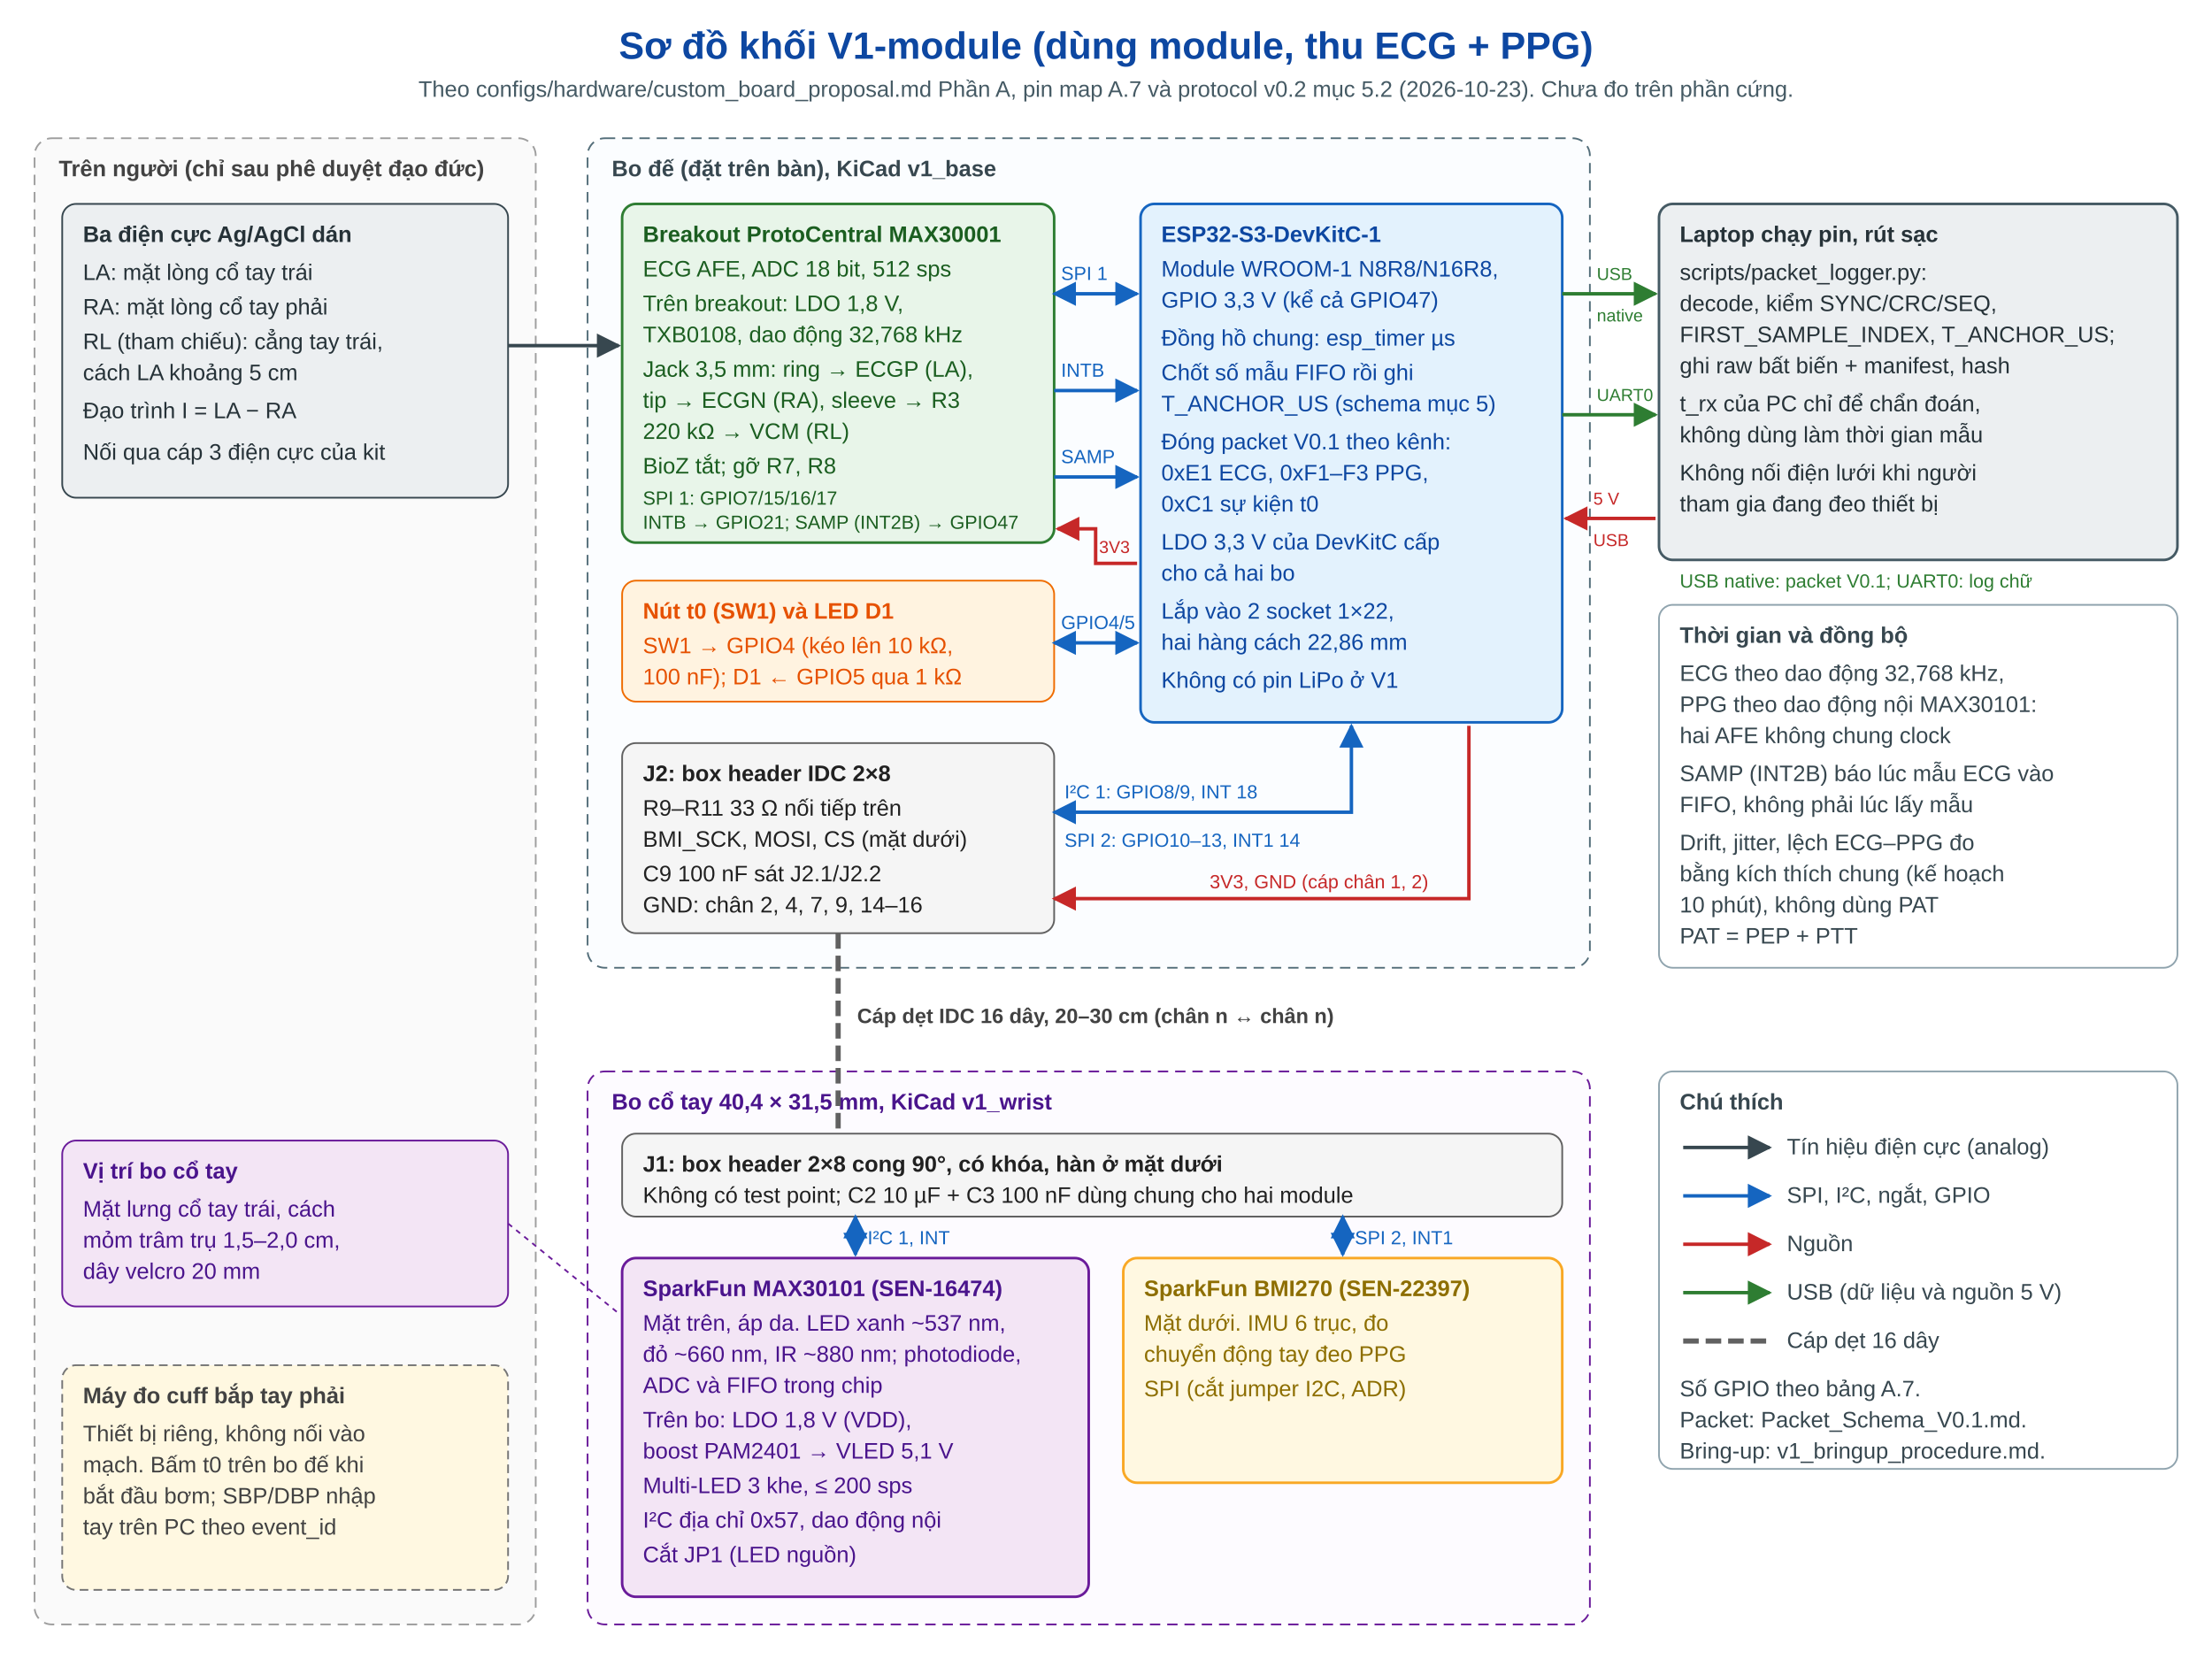
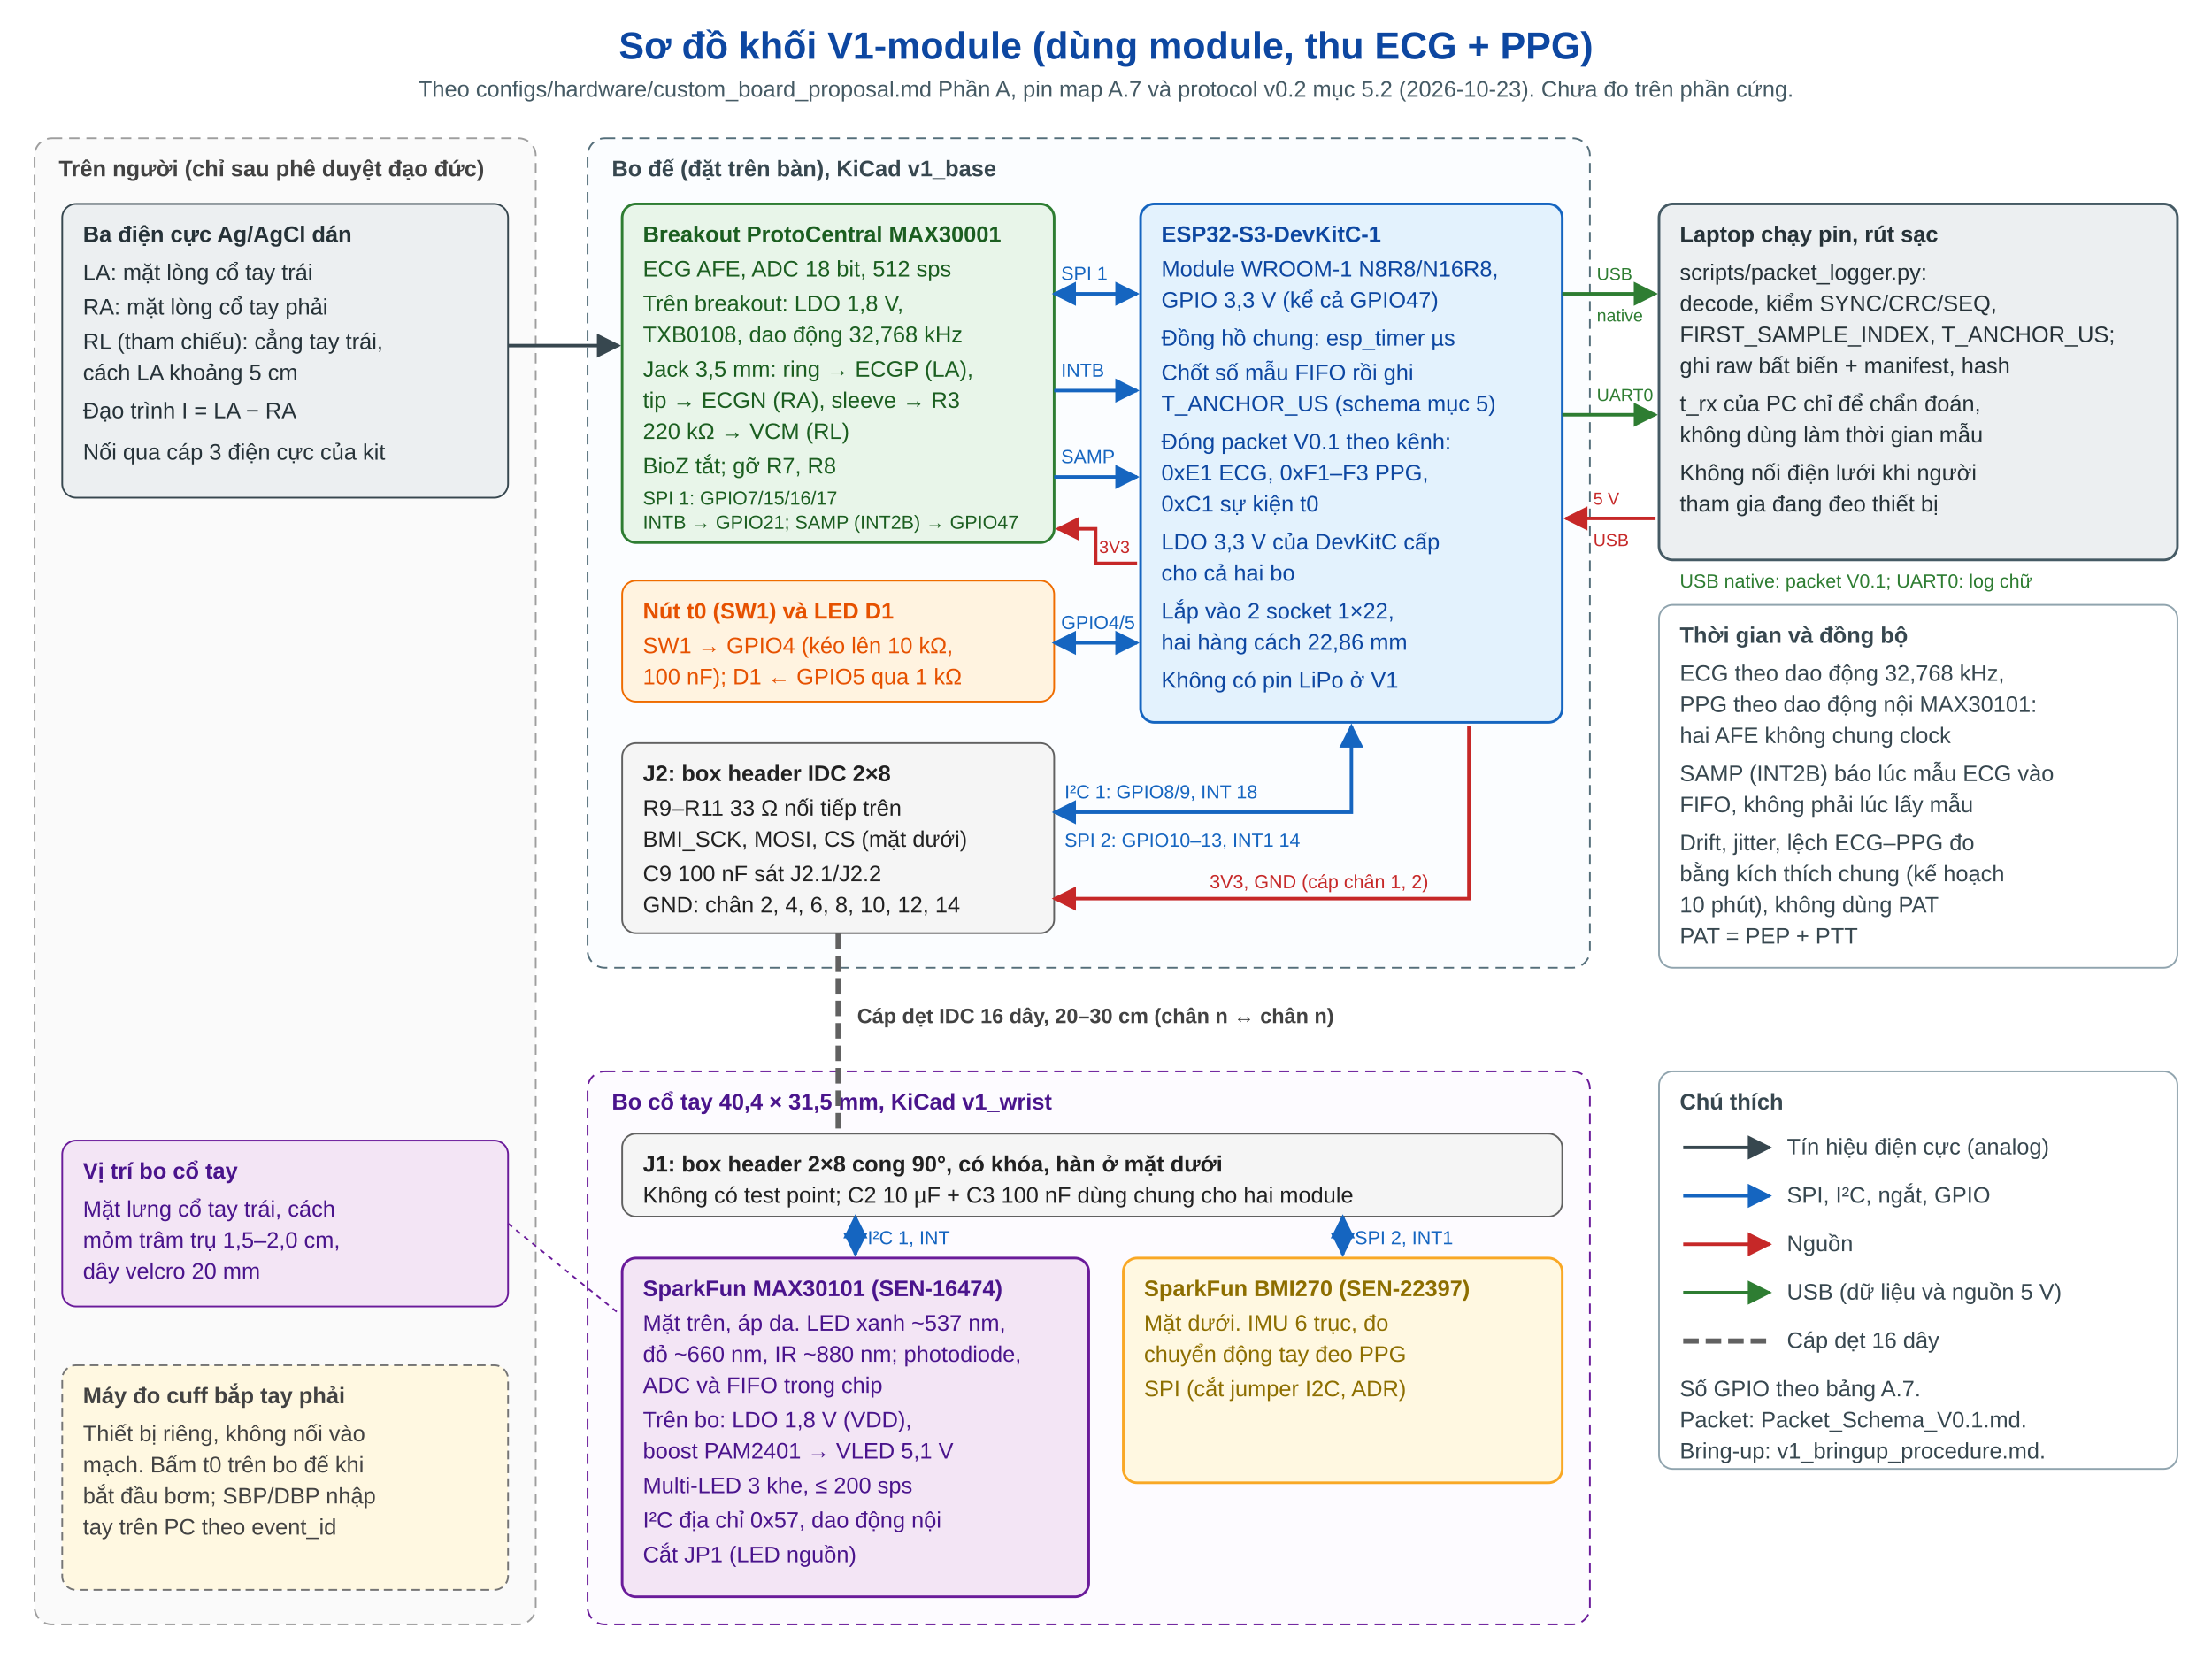
<svg xmlns="http://www.w3.org/2000/svg" width="1280" height="960" viewBox="0 0 1280 960" font-family="Arial, Helvetica, sans-serif" font-size="13">
  <defs>
    <marker id="a-sig" viewBox="0 0 10 10" refX="9" refY="5" markerWidth="7" markerHeight="7" orient="auto-start-reverse">
      <path d="M0,0 L10,5 L0,10 z" fill="#1565c0" />
    </marker>
    <marker id="a-pwr" viewBox="0 0 10 10" refX="9" refY="5" markerWidth="7" markerHeight="7" orient="auto-start-reverse">
      <path d="M0,0 L10,5 L0,10 z" fill="#c62828" />
    </marker>
    <marker id="a-ana" viewBox="0 0 10 10" refX="9" refY="5" markerWidth="7" markerHeight="7" orient="auto-start-reverse">
      <path d="M0,0 L10,5 L0,10 z" fill="#37474f" />
    </marker>
    <marker id="a-usb" viewBox="0 0 10 10" refX="9" refY="5" markerWidth="7" markerHeight="7" orient="auto-start-reverse">
      <path d="M0,0 L10,5 L0,10 z" fill="#2e7d32" />
    </marker>
  </defs>
  <rect width="1280" height="960" fill="#ffffff" />
  <text x="640" y="34" text-anchor="middle" font-size="22" font-weight="bold" fill="#0d47a1">Sơ đồ khối V1-module (dùng module, thu ECG + PPG)</text>
  <text x="640" y="56" text-anchor="middle" fill="#455a64">Theo configs/hardware/custom_board_proposal.md Phần A, pin map A.7 và protocol v0.2 mục 5.2 (2026-10-23). Chưa đo trên phần cứng.</text>
  <rect x="20" y="80" width="290" height="860" rx="10" fill="#fafafa" stroke="#9e9e9e" stroke-dasharray="6 4" />
  <text x="34" y="102" font-weight="bold" fill="#424242">Trên người (chỉ sau phê duyệt đạo đức)</text>
  <rect x="36" y="118" width="258" height="170" rx="8" fill="#eceff1" stroke="#37474f" />
  <text x="48" y="140" font-weight="bold" fill="#263238">Ba điện cực Ag/AgCl dán</text>
  <text x="48" y="162" fill="#263238">LA: mặt lòng cổ tay trái</text>
  <text x="48" y="182" fill="#263238">RA: mặt lòng cổ tay phải</text>
  <text x="48" y="202" fill="#263238">RL (tham chiếu): cẳng tay trái,</text>
  <text x="48" y="220" fill="#263238">cách LA khoảng 5 cm</text>
  <text x="48" y="242" fill="#263238">Đạo trình I = LA − RA</text>
  <text x="48" y="266" fill="#263238">Nối qua cáp 3 điện cực của kit</text>
  <rect x="36" y="660" width="258" height="96" rx="8" fill="#f3e5f5" stroke="#6a1b9a" />
  <text x="48" y="682" font-weight="bold" fill="#4a148c">Vị trí bo cổ tay</text>
  <text x="48" y="704" fill="#4a148c">Mặt lưng cổ tay trái, cách</text>
  <text x="48" y="722" fill="#4a148c">mỏm trâm trụ 1,5–2,0 cm,</text>
  <text x="48" y="740" fill="#4a148c">dây velcro 20 mm</text>
  <rect x="36" y="790" width="258" height="130" rx="8" fill="#fff8e1" stroke="#757575" stroke-dasharray="5 3" />
  <text x="48" y="812" font-weight="bold" fill="#424242">Máy đo cuff bắp tay phải</text>
  <text x="48" y="834" fill="#424242">Thiết bị riêng, không nối vào</text>
  <text x="48" y="852" fill="#424242">mạch. Bấm t0 trên bo đế khi</text>
  <text x="48" y="870" fill="#424242">bắt đầu bơm; SBP/DBP nhập</text>
  <text x="48" y="888" fill="#424242">tay trên PC theo event_id</text>
  <rect x="340" y="80" width="580" height="480" rx="10" fill="#fbfdff" stroke="#546e7a" stroke-dasharray="6 4" />
  <text x="354" y="102" font-weight="bold" fill="#37474f">Bo đế (đặt trên bàn), KiCad v1_base</text>
  <rect x="360" y="118" width="250" height="196" rx="8" fill="#e8f5e9" stroke="#2e7d32" stroke-width="1.5" />
  <text x="372" y="140" font-weight="bold" fill="#1b5e20">Breakout ProtoCentral MAX30001</text>
  <text x="372" y="160" fill="#1b5e20">ECG AFE, ADC 18 bit, 512 sps</text>
  <text x="372" y="180" fill="#1b5e20">Trên breakout: LDO 1,8 V,</text>
  <text x="372" y="198" fill="#1b5e20">TXB0108, dao động 32,768 kHz</text>
  <text x="372" y="218" fill="#1b5e20">Jack 3,5 mm: ring → ECGP (LA),</text>
  <text x="372" y="236" fill="#1b5e20">tip → ECGN (RA), sleeve → R3</text>
  <text x="372" y="254" fill="#1b5e20">220 kΩ → VCM (RL)</text>
  <text x="372" y="274" fill="#1b5e20">BioZ tắt; gỡ R7, R8</text>
  <text x="372" y="292" font-size="11" fill="#1b5e20">SPI 1: GPIO7/15/16/17</text>
  <text x="372" y="306" font-size="11" fill="#1b5e20">INTB → GPIO21; SAMP (INT2B) → GPIO47</text>
  <rect x="660" y="118" width="244" height="300" rx="8" fill="#e3f2fd" stroke="#1565c0" stroke-width="1.5" />
  <text x="672" y="140" font-weight="bold" fill="#0d47a1">ESP32-S3-DevKitC-1</text>
  <text x="672" y="160" fill="#0d47a1">Module WROOM-1 N8R8/N16R8,</text>
  <text x="672" y="178" fill="#0d47a1">GPIO 3,3 V (kể cả GPIO47)</text>
  <text x="672" y="200" fill="#0d47a1">Đồng hồ chung: esp_timer µs</text>
  <text x="672" y="220" fill="#0d47a1">Chốt số mẫu FIFO rồi ghi</text>
  <text x="672" y="238" fill="#0d47a1">T_ANCHOR_US (schema mục 5)</text>
  <text x="672" y="260" fill="#0d47a1">Đóng packet V0.1 theo kênh:</text>
  <text x="672" y="278" fill="#0d47a1">0xE1 ECG, 0xF1–F3 PPG,</text>
  <text x="672" y="296" fill="#0d47a1">0xC1 sự kiện t0</text>
  <text x="672" y="318" fill="#0d47a1">LDO 3,3 V của DevKitC cấp</text>
  <text x="672" y="336" fill="#0d47a1">cho cả hai bo</text>
  <text x="672" y="358" fill="#0d47a1">Lắp vào 2 socket 1×22,</text>
  <text x="672" y="376" fill="#0d47a1">hai hàng cách 22,86 mm</text>
  <text x="672" y="398" fill="#0d47a1">Không có pin LiPo ở V1</text>
  <rect x="360" y="336" width="250" height="70" rx="8" fill="#fff3e0" stroke="#ef6c00" />
  <text x="372" y="358" font-weight="bold" fill="#e65100">Nút t0 (SW1) và LED D1</text>
  <text x="372" y="378" fill="#e65100">SW1 → GPIO4 (kéo lên 10 kΩ,</text>
  <text x="372" y="396" fill="#e65100">100 nF); D1 ← GPIO5 qua 1 kΩ</text>
  <rect x="360" y="430" width="250" height="110" rx="8" fill="#f5f5f5" stroke="#616161" />
  <text x="372" y="452" font-weight="bold" fill="#212121">J2: box header IDC 2×8</text>
  <text x="372" y="472" fill="#212121">R9–R11 33 Ω nối tiếp trên</text>
  <text x="372" y="490" fill="#212121">BMI_SCK, MOSI, CS (mặt dưới)</text>
  <text x="372" y="510" fill="#212121">C9 100 nF sát J2.1/J2.2</text>
-   <text x="372" y="528" fill="#212121">GND: chân 2, 4, 7, 9, 14–16</text>
+   <text x="372" y="528" fill="#212121">GND: chân 2, 4, 6, 8, 10, 12, 14</text>
  <rect x="340" y="620" width="580" height="320" rx="10" fill="#fdfbff" stroke="#6a1b9a" stroke-dasharray="6 4" />
  <text x="354" y="642" font-weight="bold" fill="#4a148c">Bo cổ tay 40,4 × 31,5 mm, KiCad v1_wrist</text>
  <rect x="360" y="656" width="544" height="48" rx="8" fill="#f5f5f5" stroke="#616161" />
  <text x="372" y="678" font-weight="bold" fill="#212121">J1: box header 2×8 cong 90°, có khóa, hàn ở mặt dưới</text>
  <text x="372" y="696" fill="#212121">Không có test point; C2 10 µF + C3 100 nF dùng chung cho hai module</text>
  <rect x="360" y="728" width="270" height="196" rx="8" fill="#f3e5f5" stroke="#6a1b9a" stroke-width="1.5" />
  <text x="372" y="750" font-weight="bold" fill="#4a148c">SparkFun MAX30101 (SEN-16474)</text>
  <text x="372" y="770" fill="#4a148c">Mặt trên, áp da. LED xanh ~537 nm,</text>
  <text x="372" y="788" fill="#4a148c">đỏ ~660 nm, IR ~880 nm; photodiode,</text>
  <text x="372" y="806" fill="#4a148c">ADC và FIFO trong chip</text>
  <text x="372" y="826" fill="#4a148c">Trên bo: LDO 1,8 V (VDD),</text>
  <text x="372" y="844" fill="#4a148c">boost PAM2401 → VLED 5,1 V</text>
  <text x="372" y="864" fill="#4a148c">Multi-LED 3 khe, ≤ 200 sps</text>
  <text x="372" y="884" fill="#4a148c">I²C địa chỉ 0x57, dao động nội</text>
  <text x="372" y="904" fill="#4a148c">Cắt JP1 (LED nguồn)</text>
  <rect x="650" y="728" width="254" height="130" rx="8" fill="#fff8e1" stroke="#f9a825" stroke-width="1.5" />
  <text x="662" y="750" font-weight="bold" fill="#8d6e00">SparkFun BMI270 (SEN-22397)</text>
  <text x="662" y="770" fill="#8d6e00">Mặt dưới. IMU 6 trục, đo</text>
  <text x="662" y="788" fill="#8d6e00">chuyển động tay đeo PPG</text>
  <text x="662" y="808" fill="#8d6e00">SPI (cắt jumper I2C, ADR)</text>
  <rect x="960" y="118" width="300" height="206" rx="8" fill="#eceff1" stroke="#455a64" stroke-width="1.5" />
  <text x="972" y="140" font-weight="bold" fill="#263238">Laptop chạy pin, rút sạc</text>
  <text x="972" y="162" fill="#263238">scripts/packet_logger.py:</text>
  <text x="972" y="180" fill="#263238">decode, kiểm SYNC/CRC/SEQ,</text>
  <text x="972" y="198" fill="#263238">FIRST_SAMPLE_INDEX, T_ANCHOR_US;</text>
  <text x="972" y="216" fill="#263238">ghi raw bất biến + manifest, hash</text>
  <text x="972" y="238" fill="#263238">t_rx của PC chỉ để chẩn đoán,</text>
  <text x="972" y="256" fill="#263238">không dùng làm thời gian mẫu</text>
  <text x="972" y="278" fill="#263238">Không nối điện lưới khi người</text>
  <text x="972" y="296" fill="#263238">tham gia đang đeo thiết bị</text>
  <rect x="960" y="350" width="300" height="210" rx="8" fill="#ffffff" stroke="#90a4ae" />
  <text x="972" y="372" font-weight="bold" fill="#37474f">Thời gian và đồng bộ</text>
  <text x="972" y="394" fill="#37474f">ECG theo dao động 32,768 kHz,</text>
  <text x="972" y="412" fill="#37474f">PPG theo dao động nội MAX30101:</text>
  <text x="972" y="430" fill="#37474f">hai AFE không chung clock</text>
  <text x="972" y="452" fill="#37474f">SAMP (INT2B) báo lúc mẫu ECG vào</text>
  <text x="972" y="470" fill="#37474f">FIFO, không phải lúc lấy mẫu</text>
  <text x="972" y="492" fill="#37474f">Drift, jitter, lệch ECG–PPG đo</text>
  <text x="972" y="510" fill="#37474f">bằng kích thích chung (kế hoạch</text>
  <text x="972" y="528" fill="#37474f">10 phút), không dùng PAT</text>
  <text x="972" y="546" fill="#37474f">PAT = PEP + PTT</text>
  <rect x="960" y="620" width="300" height="230" rx="8" fill="#ffffff" stroke="#90a4ae" />
  <text x="972" y="642" font-weight="bold" fill="#37474f">Chú thích</text>
  <line x1="974" y1="664" x2="1024" y2="664" stroke="#37474f" stroke-width="2" marker-end="url(#a-ana)" />
  <text x="1034" y="668" fill="#37474f">Tín hiệu điện cực (analog)</text>
  <line x1="974" y1="692" x2="1024" y2="692" stroke="#1565c0" stroke-width="2" marker-end="url(#a-sig)" />
  <text x="1034" y="696" fill="#37474f">SPI, I²C, ngắt, GPIO</text>
  <line x1="974" y1="720" x2="1024" y2="720" stroke="#c62828" stroke-width="2" marker-end="url(#a-pwr)" />
  <text x="1034" y="724" fill="#37474f">Nguồn</text>
  <line x1="974" y1="748" x2="1024" y2="748" stroke="#2e7d32" stroke-width="2" marker-end="url(#a-usb)" />
  <text x="1034" y="752" fill="#37474f">USB (dữ liệu và nguồn 5 V)</text>
  <line x1="974" y1="776" x2="1024" y2="776" stroke="#616161" stroke-width="3" stroke-dasharray="9 4" />
  <text x="1034" y="780" fill="#37474f">Cáp dẹt 16 dây</text>
  <text x="972" y="808" fill="#37474f">Số GPIO theo bảng A.7.</text>
  <text x="972" y="826" fill="#37474f">Packet: Packet_Schema_V0.1.md.</text>
  <text x="972" y="844" fill="#37474f">Bring-up: v1_bringup_procedure.md.</text>
  <path d="M294,200 L358,200" stroke="#37474f" stroke-width="2" fill="none" marker-end="url(#a-ana)" />
  <path d="M610,170 L658,170" stroke="#1565c0" stroke-width="2" fill="none" marker-start="url(#a-sig)" marker-end="url(#a-sig)" />
  <text x="614" y="162" font-size="11" fill="#1565c0">SPI 1</text>
  <path d="M610,226 L658,226" stroke="#1565c0" stroke-width="2" fill="none" marker-end="url(#a-sig)" />
  <text x="614" y="218" font-size="11" fill="#1565c0">INTB</text>
  <path d="M610,276 L658,276" stroke="#1565c0" stroke-width="2" fill="none" marker-end="url(#a-sig)" />
  <text x="614" y="268" font-size="11" fill="#1565c0">SAMP</text>
  <path d="M658,326 L634,326 L634,306 L612,306" stroke="#c62828" stroke-width="2" fill="none" marker-end="url(#a-pwr)" />
  <text x="636" y="320" font-size="10" fill="#c62828">3V3</text>
  <path d="M610,372 L658,372" stroke="#1565c0" stroke-width="2" fill="none" marker-start="url(#a-sig)" marker-end="url(#a-sig)" />
  <text x="614" y="364" font-size="11" fill="#1565c0">GPIO4/5</text>
  <path d="M610,470 L782,470 L782,420" stroke="#1565c0" stroke-width="2" fill="none" marker-start="url(#a-sig)" marker-end="url(#a-sig)" />
  <text x="616" y="462" font-size="11" fill="#1565c0">I²C 1: GPIO8/9, INT 18</text>
  <text x="616" y="490" font-size="11" fill="#1565c0">SPI 2: GPIO10–13, INT1 14</text>
  <path d="M610,520 L850,520 L850,420" stroke="#c62828" stroke-width="2" fill="none" marker-start="url(#a-pwr)" />
  <text x="700" y="514" font-size="11" fill="#c62828">3V3, GND (cáp chân 1, 2)</text>
  <path d="M485,540 L485,656" stroke="#616161" stroke-width="3" fill="none" stroke-dasharray="9 4" />
  <text x="496" y="592" font-size="12" font-weight="bold" fill="#424242">Cáp dẹt IDC 16 dây, 20–30 cm (chân n ↔ chân n)</text>
  <path d="M495,704 L495,726" stroke="#1565c0" stroke-width="2" fill="none" marker-start="url(#a-sig)" marker-end="url(#a-sig)" />
  <text x="502" y="720" font-size="11" fill="#1565c0">I²C 1, INT</text>
  <path d="M777,704 L777,726" stroke="#1565c0" stroke-width="2" fill="none" marker-start="url(#a-sig)" marker-end="url(#a-sig)" />
  <text x="784" y="720" font-size="11" fill="#1565c0">SPI 2, INT1</text>
  <path d="M294,708 L358,760" stroke="#6a1b9a" stroke-width="1" stroke-dasharray="3 3" fill="none" />
  <path d="M904,170 L958,170" stroke="#2e7d32" stroke-width="2" fill="none" marker-end="url(#a-usb)" />
  <text x="924" y="162" font-size="10" fill="#2e7d32">USB</text>
  <text x="924" y="186" font-size="10" fill="#2e7d32">native</text>
  <path d="M904,240 L958,240" stroke="#2e7d32" stroke-width="2" fill="none" marker-end="url(#a-usb)" />
  <text x="924" y="232" font-size="10" fill="#2e7d32">UART0</text>
  <path d="M958,300 L906,300" stroke="#c62828" stroke-width="2" fill="none" marker-end="url(#a-pwr)" />
  <text x="922" y="292" font-size="10" fill="#c62828">5 V</text>
  <text x="922" y="316" font-size="10" fill="#c62828">USB</text>
  <text x="972" y="340" font-size="11" fill="#2e7d32">USB native: packet V0.1; UART0: log chữ</text>
</svg>
